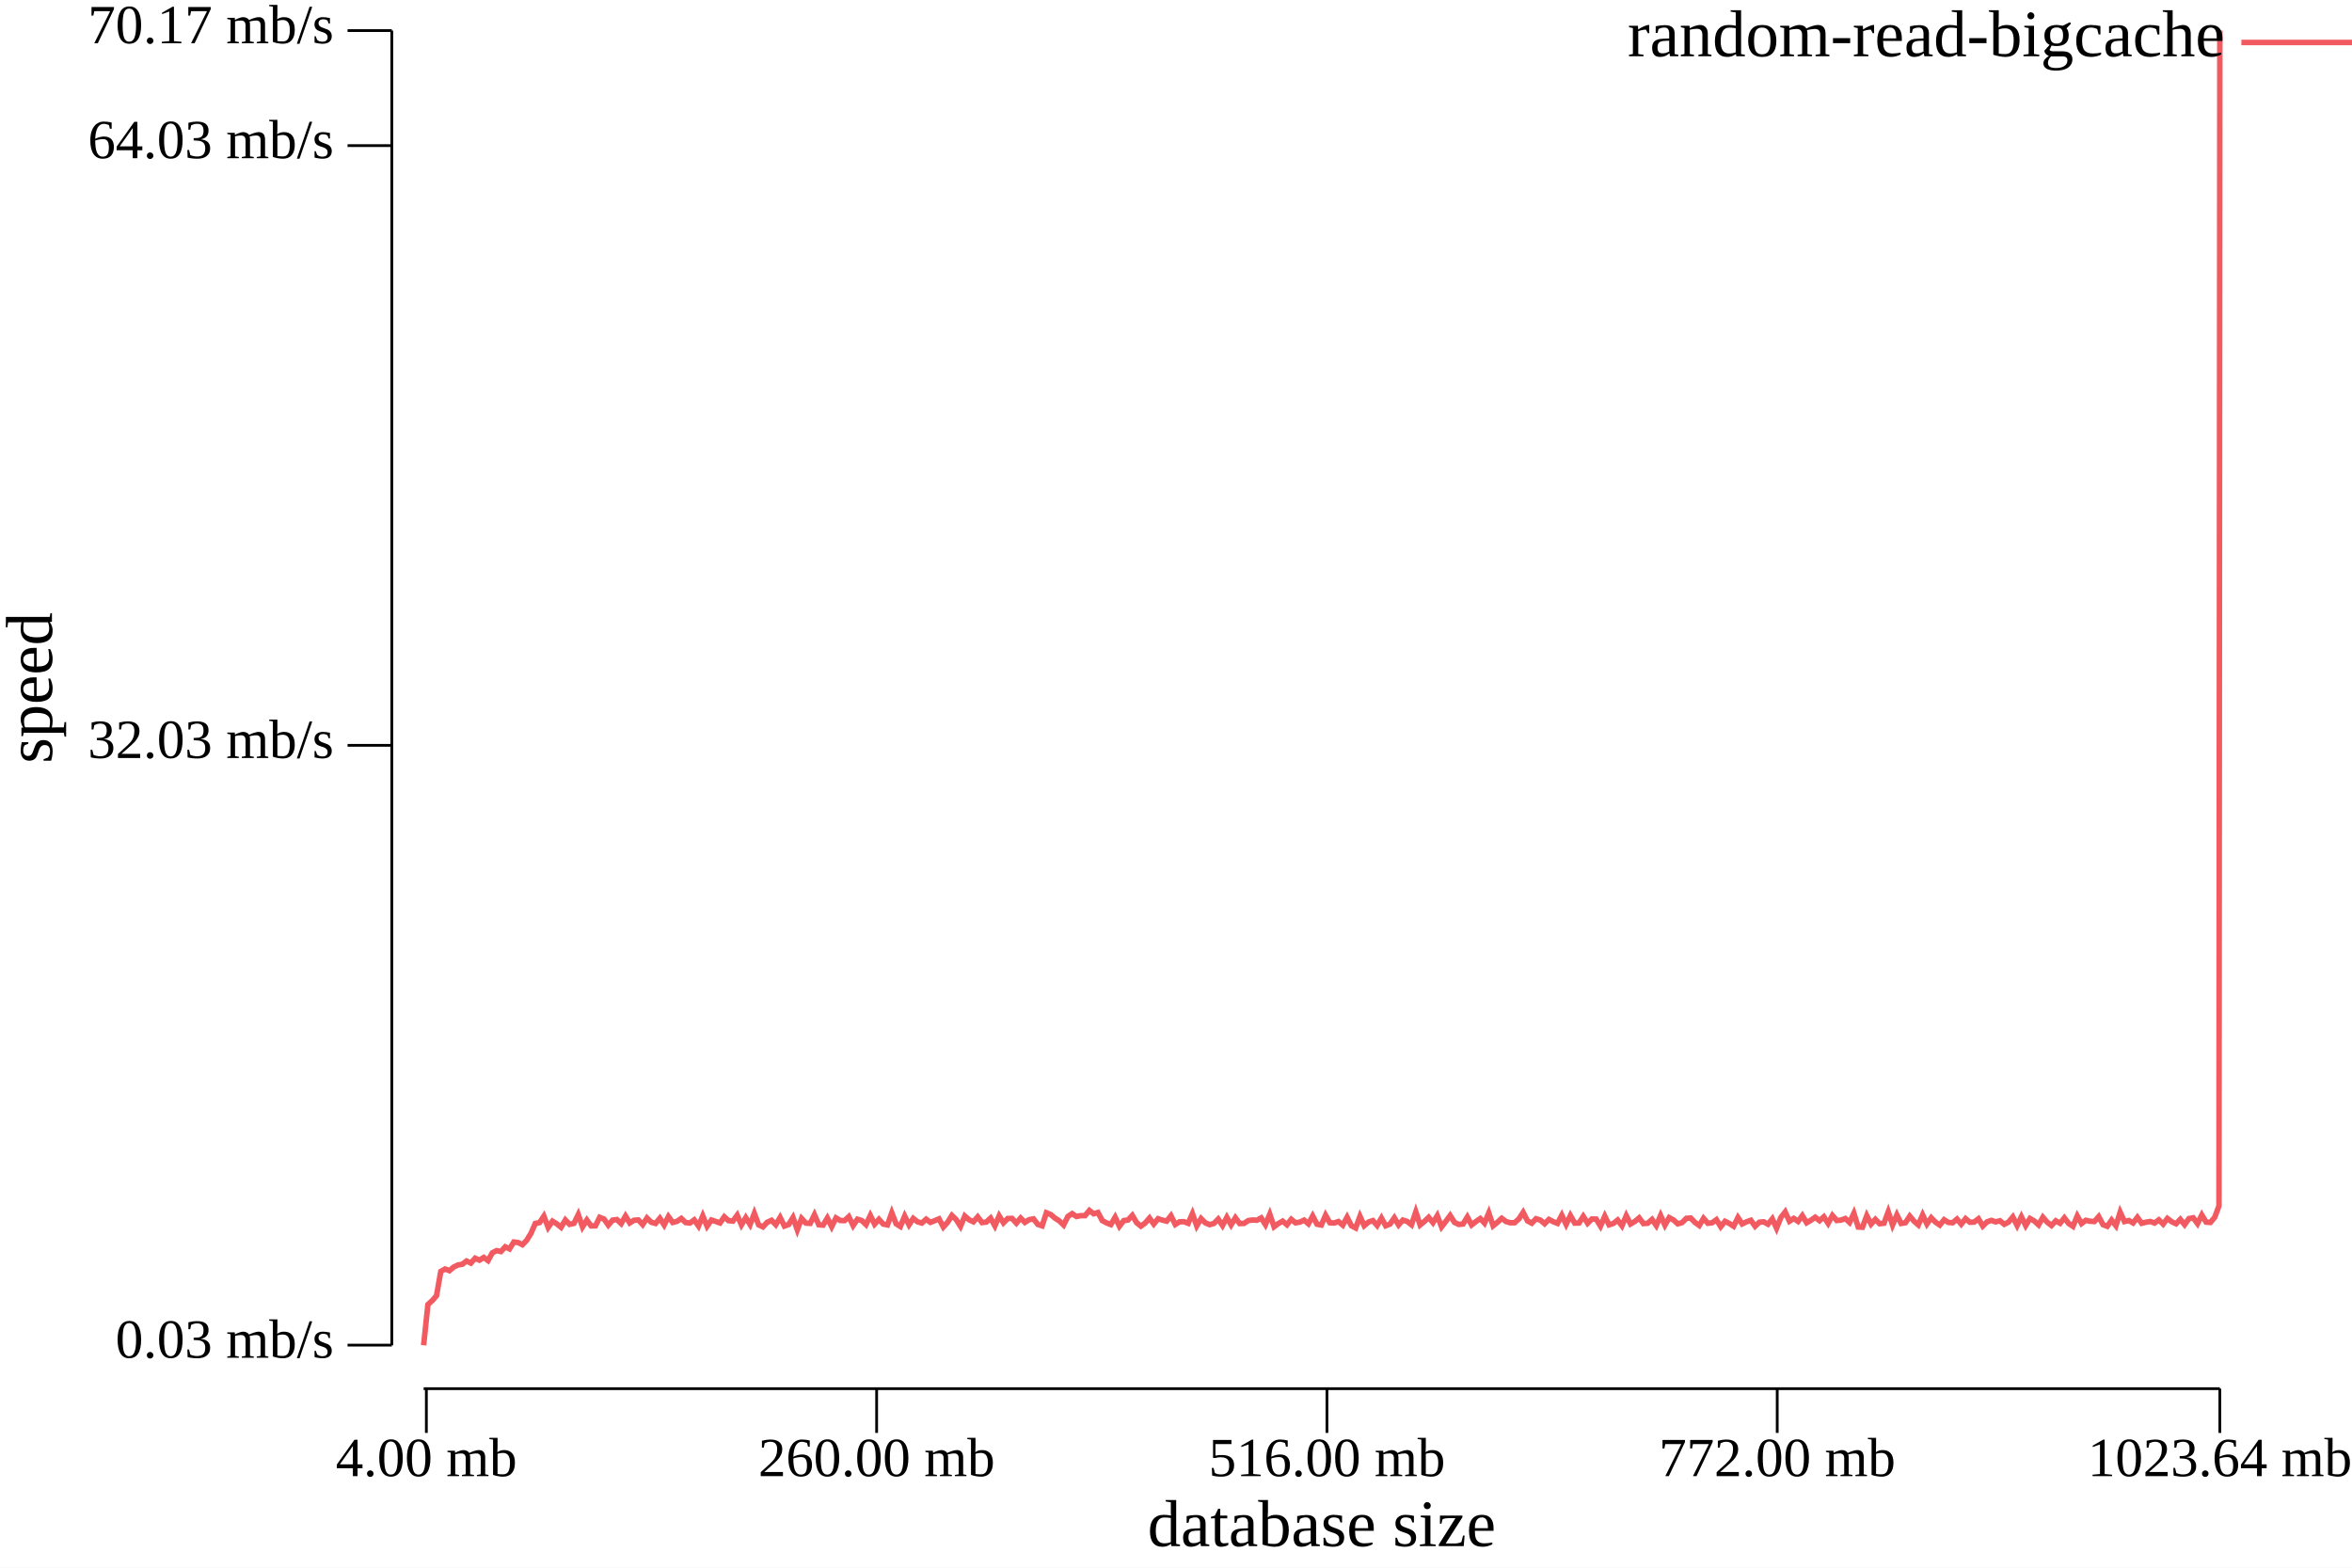
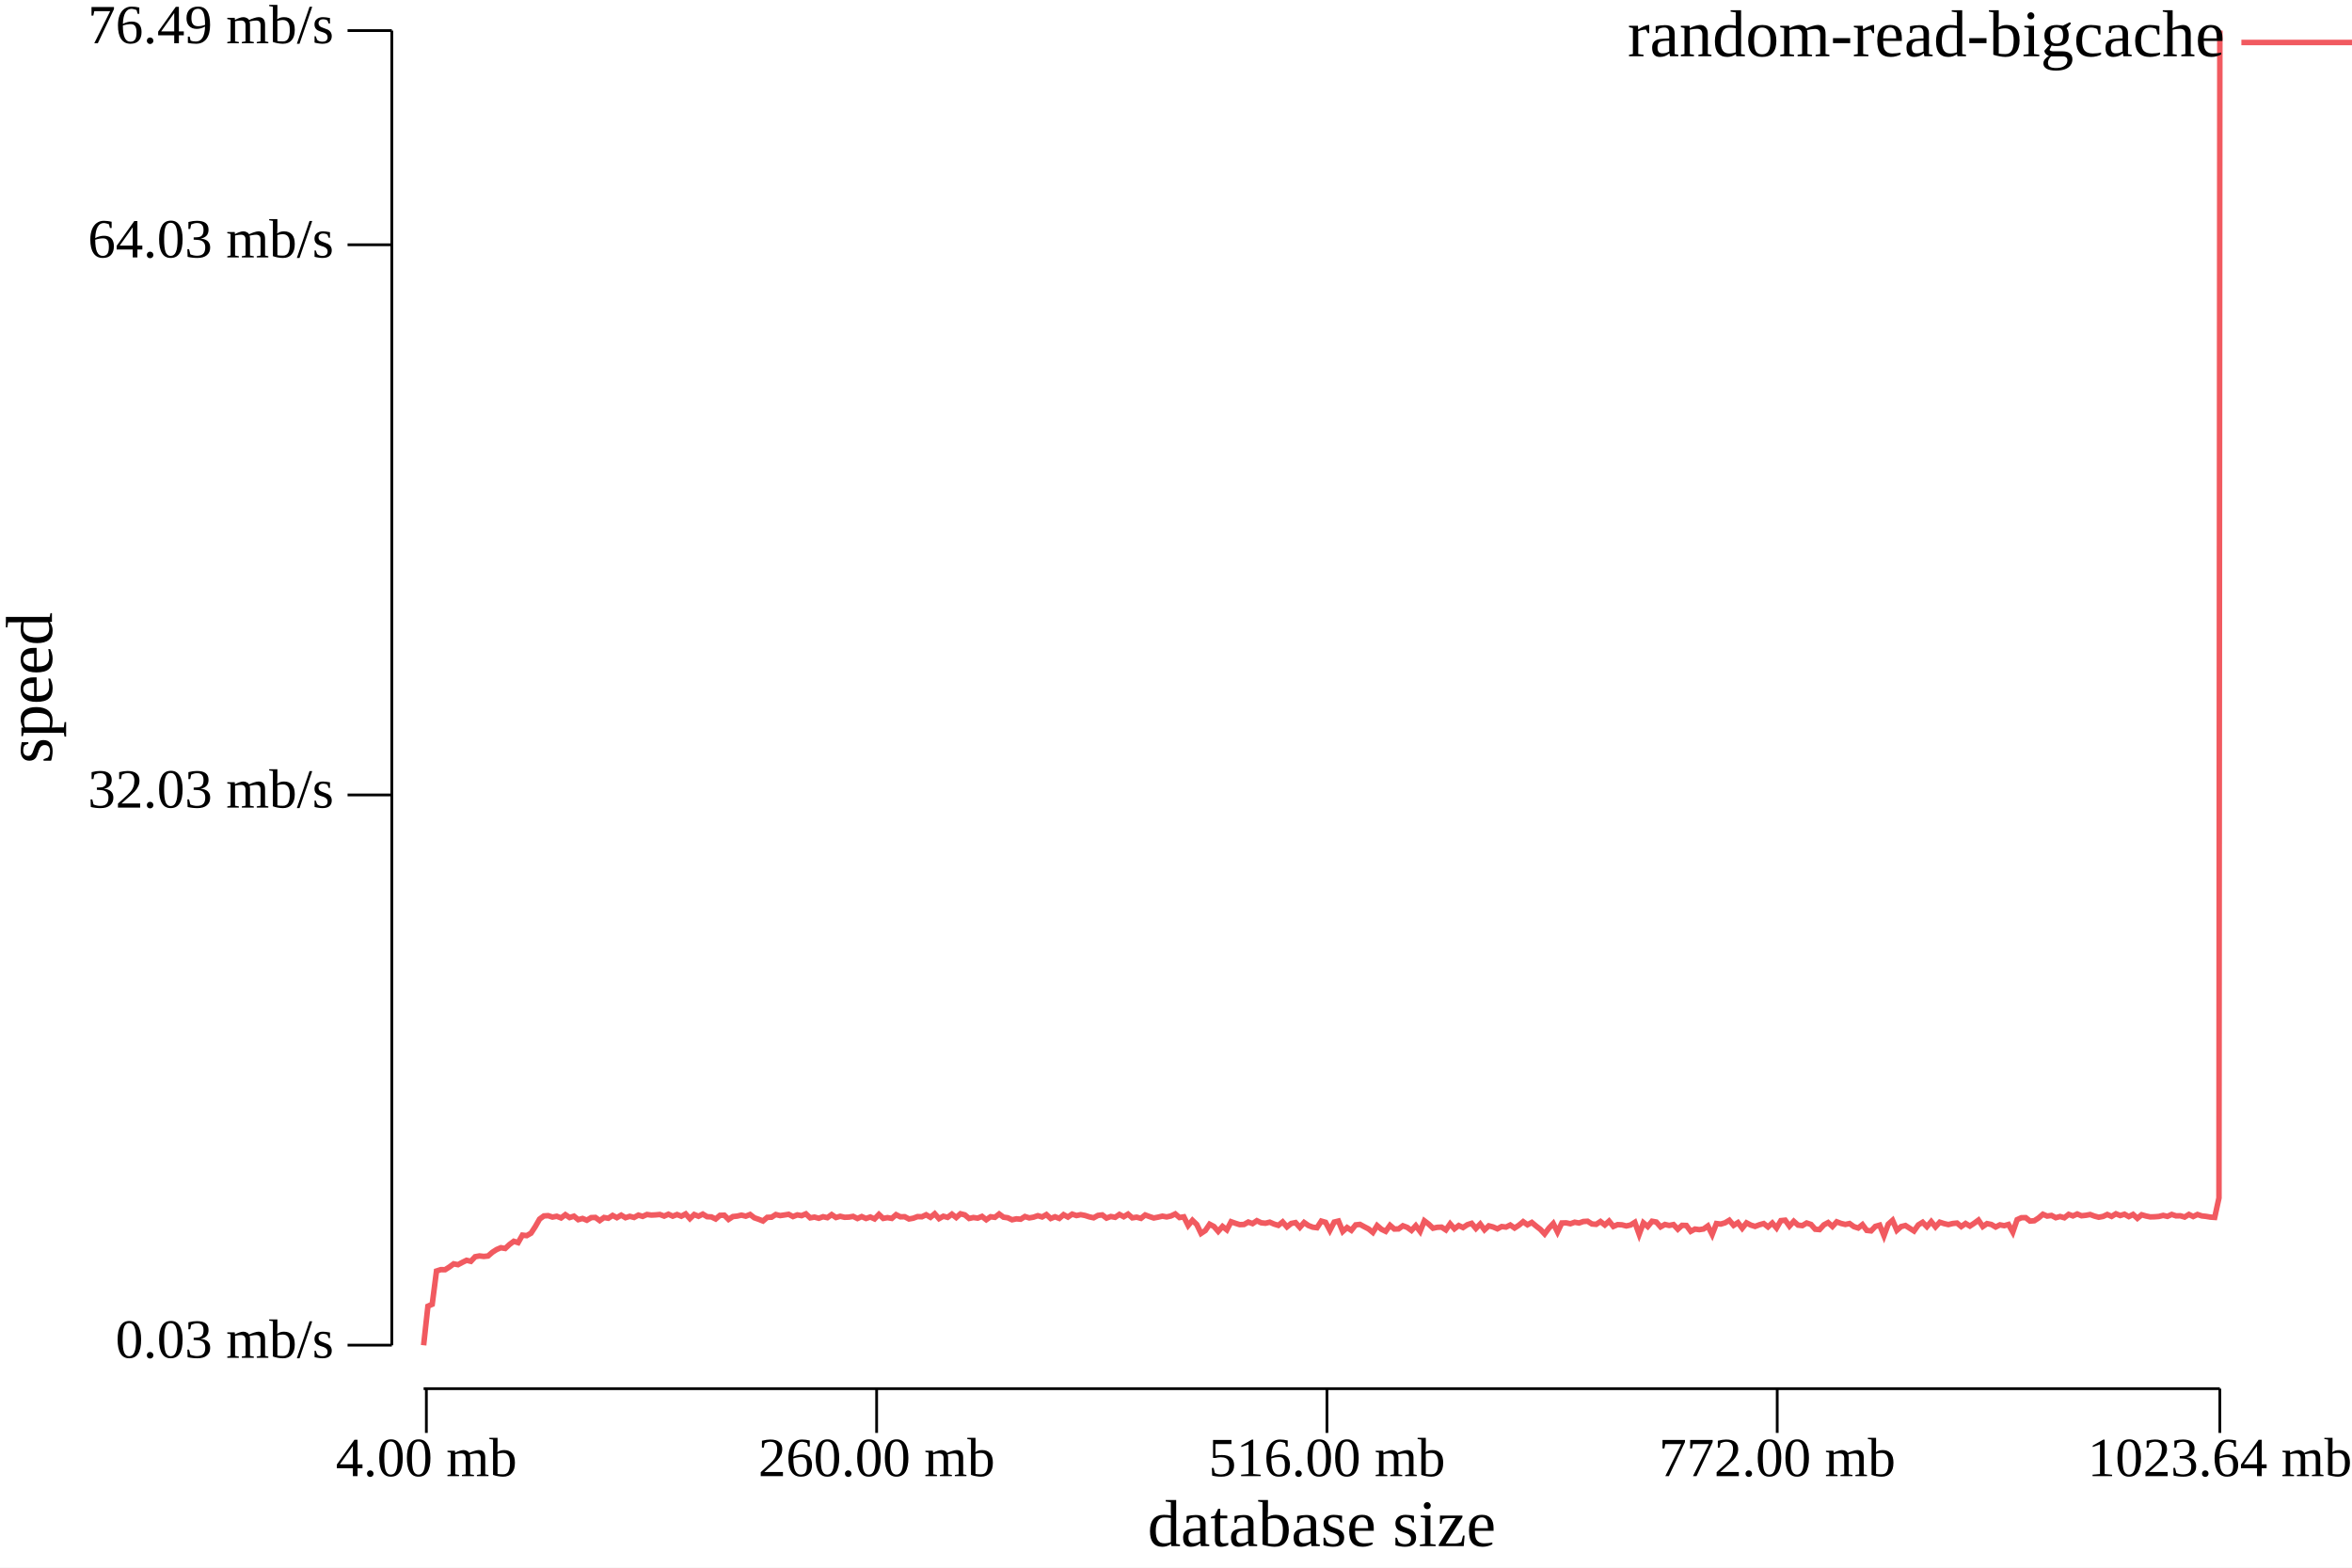
<svg xmlns="http://www.w3.org/2000/svg" width="425.2pt" height="283.46pt" viewBox="0 0 425.2 283.46">
  <g transform="scale(1, -1) translate(0, -283.46)">
    <path d="M0,0L425.2,0L425.2,283.46L0,283.46Z" style="fill:#FFFFFF" />
    <text x="207.46" y="-3.902" transform="scale(1, -1)" style="font-family:Liberation Serif;font-variant:normal;font-weight:normal;font-style:normal;font-size:12px">database size</text>
    <text x="60.689" y="-16.541" transform="scale(1, -1)" style="font-family:Liberation Serif;font-variant:normal;font-weight:normal;font-style:normal;font-size:10px">4.00 mb</text>
    <text x="137.09" y="-16.541" transform="scale(1, -1)" style="font-family:Liberation Serif;font-variant:normal;font-weight:normal;font-style:normal;font-size:10px">260.00 mb</text>
    <text x="218.5" y="-16.541" transform="scale(1, -1)" style="font-family:Liberation Serif;font-variant:normal;font-weight:normal;font-style:normal;font-size:10px">516.00 mb</text>
    <text x="299.9" y="-16.541" transform="scale(1, -1)" style="font-family:Liberation Serif;font-variant:normal;font-weight:normal;font-style:normal;font-size:10px">772.00 mb</text>
    <text x="377.42" y="-16.541" transform="scale(1, -1)" style="font-family:Liberation Serif;font-variant:normal;font-weight:normal;font-style:normal;font-size:10px">1023.64 mb</text>
    <path d="M77.078,24.363L77.078,32.363" style="fill:none;stroke:#000000;stroke-width:0.5" />
    <path d="M158.48,24.363L158.48,32.363" style="fill:none;stroke:#000000;stroke-width:0.5" />
    <path d="M239.89,24.363L239.89,32.363" style="fill:none;stroke:#000000;stroke-width:0.5" />
    <path d="M321.29,24.363L321.29,32.363" style="fill:none;stroke:#000000;stroke-width:0.5" />
    <path d="M401.31,24.363L401.31,32.363" style="fill:none;stroke:#000000;stroke-width:0.5" />
    <path d="M76.583,32.363L401.31,32.363" style="fill:none;stroke:#000000;stroke-width:0.5" />
    <g transform="rotate(90)">
      <text x="145.41" y="9.387" transform="scale(1, -1)" style="font-family:Liberation Serif;font-variant:normal;font-weight:normal;font-style:normal;font-size:12px">speed</text>
    </g>
-     <text x="20.885" y="-37.951" transform="scale(1, -1)" style="font-family:Liberation Serif;font-variant:normal;font-weight:normal;font-style:normal;font-size:10px">0.03 mb/s</text>
-     <text x="15.885" y="-146.4" transform="scale(1, -1)" style="font-family:Liberation Serif;font-variant:normal;font-weight:normal;font-style:normal;font-size:10px">32.03 mb/s</text>
-     <text x="15.885" y="-254.85" transform="scale(1, -1)" style="font-family:Liberation Serif;font-variant:normal;font-weight:normal;font-style:normal;font-size:10px">64.03 mb/s</text>
-     <text x="15.885" y="-275.64" transform="scale(1, -1)" style="font-family:Liberation Serif;font-variant:normal;font-weight:normal;font-style:normal;font-size:10px">70.17 mb/s</text>
-     <path d="M62.833,40.236L70.833,40.236" style="fill:none;stroke:#000000;stroke-width:0.5" />
-     <path d="M62.833,148.69L70.833,148.69" style="fill:none;stroke:#000000;stroke-width:0.5" />
-     <path d="M62.833,257.13L70.833,257.13" style="fill:none;stroke:#000000;stroke-width:0.5" />
+     <text x="20.885" y="-37.947" transform="scale(1, -1)" style="font-family:Liberation Serif;font-variant:normal;font-weight:normal;font-style:normal;font-size:10px">0.03 mb/s</text>
+     <text x="15.885" y="-137.43" transform="scale(1, -1)" style="font-family:Liberation Serif;font-variant:normal;font-weight:normal;font-style:normal;font-size:10px">32.03 mb/s</text>
+     <text x="15.885" y="-236.91" transform="scale(1, -1)" style="font-family:Liberation Serif;font-variant:normal;font-weight:normal;font-style:normal;font-size:10px">64.03 mb/s</text>
+     <text x="15.885" y="-275.64" transform="scale(1, -1)" style="font-family:Liberation Serif;font-variant:normal;font-weight:normal;font-style:normal;font-size:10px">76.49 mb/s</text>
+     <path d="M62.833,40.232L70.833,40.232" style="fill:none;stroke:#000000;stroke-width:0.5" />
+     <path d="M62.833,139.72L70.833,139.72" style="fill:none;stroke:#000000;stroke-width:0.5" />
+     <path d="M62.833,239.2L70.833,239.2" style="fill:none;stroke:#000000;stroke-width:0.5" />
    <path d="M62.833,277.93L70.833,277.93" style="fill:none;stroke:#000000;stroke-width:0.5" />
    <path d="M70.833,40.209L70.833,277.93" style="fill:none;stroke:#000000;stroke-width:0.5" />
-     <path d="M76.583,40.209L77.359,47.577L78.136,48.285L78.912,49.165L79.689,53.565L80.465,54L81.242,53.699L82.018,54.353L82.795,54.732L83.571,54.857L84.348,55.449L85.124,55.068L85.901,55.95L86.677,55.599L87.454,56.09L88.23,55.525L89.007,56.928L89.783,57.326L90.56,57.158L91.336,58.006L92.113,57.641L92.889,58.88L93.666,58.784L94.442,58.394L95.219,59.191L95.995,60.455L96.772,62.235L97.548,62.393L98.324,63.554L99.101,61.523L99.877,62.644L100.65,62.174L101.43,61.538L102.21,62.867L102.98,62.077L103.76,62.251L104.54,63.841L105.31,61.613L106.09,62.851L106.87,61.793L107.64,61.804L108.42,63.341L109.2,63.027L109.97,61.938L110.75,62.838L111.52,62.942L112.3,62.211L113.08,63.577L113.85,62.328L114.63,62.825L115.41,62.867L116.18,62.028L116.96,63.222L117.74,62.452L118.51,62.237L119.29,63.174L120.07,61.962L120.84,63.476L121.62,62.418L122.4,62.622L123.17,63.139L123.95,62.398L124.72,62.313L125.5,62.879L126.28,61.769L127.05,63.613L127.83,61.734L128.61,62.862L129.38,62.604L130.16,62.326L130.94,63.434L131.71,62.74L132.49,62.665L133.27,63.731L134.04,61.97L134.82,63.284L135.6,62.037L136.37,64.058L137.15,61.982L137.93,61.621L138.7,62.453L139.48,62.803L140.25,62.01L141.03,63.324L141.81,61.768L142.58,62.045L143.36,63.303L144.14,61.089L144.91,63.14L145.69,62.3L146.47,62.252L147.24,63.807L148.02,62.003L148.8,61.932L149.57,63.213L150.35,61.656L151.13,63.237L151.9,62.776L152.68,62.749L153.45,63.461L154.23,61.852L155.01,62.999L155.78,62.77L156.56,62.028L157.34,63.681L158.11,62.11L158.89,62.987L159.67,62.129L160.44,61.974L161.22,64.162L162,62.172L162.77,61.691L163.55,63.566L164.33,61.988L165.1,63.144L165.88,62.534L166.65,62.313L167.43,63.003L168.21,62.436L168.98,62.739L169.76,63.065L170.54,61.59L171.31,62.439L172.09,63.684L172.87,62.925L173.64,61.722L174.42,63.577L175.2,62.897L175.97,62.532L176.75,63.426L177.53,62.398L178.3,62.484L179.08,63.201L179.86,61.799L180.63,63.606L181.41,62.347L182.18,63.129L182.96,63.151L183.74,62.296L184.51,63.213L185.29,62.425L186.07,62.929L186.84,63.062L187.62,62.061L188.4,61.807L189.17,64.17L189.95,63.849L190.73,63.195L191.5,62.704L192.28,61.952L193.06,63.511L193.83,64.013L194.61,63.495L195.38,63.65L196.16,63.646L196.94,64.588L197.71,63.99L198.49,64.215L199.27,62.754L200.04,62.339L200.82,62.037L201.6,63.358L202.37,61.735L203.15,62.753L203.93,62.858L204.7,63.693L205.48,62.376L206.26,61.749L207.03,62.316L207.81,63.216L208.58,62.136L209.36,63.092L210.14,62.844L210.91,62.649L211.69,63.63L212.47,62.055L213.24,62.533L214.02,62.564L214.8,62.264L215.57,64.004L216.35,61.794L217.13,63.121L217.9,62.348L218.68,62.021L219.46,62.24L220.23,63.029L221.01,61.862L221.79,63.338L222.56,61.982L223.34,63.261L224.11,62.218L224.89,62.243L225.67,62.758L226.44,62.862L227.22,62.819L228,63.234L228.77,62.025L229.55,63.898L230.33,61.643L231.1,62.218L231.88,62.653L232.66,61.999L233.43,62.985L234.21,62.351L234.99,62.48L235.76,62.836L236.54,62.179L237.31,63.588L238.09,62.102L238.87,61.953L239.64,63.718L240.42,62.36L241.2,62.323L241.97,62.585L242.75,61.933L243.53,63.359L244.3,61.833L245.08,61.42L245.86,63.52L246.63,61.834L247.41,62.494L248.19,62.753L248.96,61.874L249.74,63.203L250.51,61.816L251.29,62.126L252.07,63.256L252.84,61.971L253.62,62.848L254.4,62.599L255.17,61.995L255.95,64.328L256.73,61.961L257.5,62.59L258.28,63.339L259.06,62.375L259.83,63.636L260.61,61.619L261.39,62.628L262.16,63.673L262.94,62.434L263.72,62.06L264.49,62.14L265.27,63.405L266.04,61.969L266.82,62.578L267.6,63.123L268.37,62.298L269.15,64.135L269.93,61.811L270.7,62.444L271.48,63.163L272.26,62.587L273.03,62.361L273.81,62.367L274.59,63.059L275.36,64.236L276.14,62.7L276.92,62.287L277.69,63.088L278.47,62.844L279.24,62.187L280.02,62.964L280.8,62.557L281.57,62.249L282.35,63.72L283.13,62.07L283.9,63.669L284.68,62.302L285.46,62.318L286.23,63.519L287.01,62.271L287.79,63.043L288.56,63.024L289.34,61.76L290.12,63.556L290.89,61.985L291.67,62.241L292.44,62.849L293.22,61.817L294,63.636L294.77,62.142L295.55,62.601L296.33,63.247L297.1,62.216L297.88,62.276L298.66,62.964L299.43,61.86L300.21,63.675L300.99,61.933L301.76,63.292L302.54,62.869L303.32,62.167L304.09,62.391L304.87,63.168L305.65,63.212L306.42,62.427L307.2,61.87L307.97,63.162L308.75,62.27L309.53,62.368L310.3,62.921L311.08,61.649L311.86,62.623L312.63,62.239L313.41,61.731L314.19,63.304L314.96,62.151L315.74,62.533L316.52,62.812L317.29,61.732L318.07,62.464L318.85,62.537L319.62,62.103L320.4,63.063L321.17,61.373L321.95,63.319L322.73,64.315L323.5,62.637L324.28,63.151L325.06,62.604L325.83,63.652L326.61,62.36L327.39,62.819L328.16,63.362L328.94,62.741L329.72,63.44L330.49,62.25L331.27,63.679L332.05,62.772L332.82,62.843L333.6,63.127L334.37,62.414L335.15,64.073L335.93,61.591L336.7,61.547L337.48,63.642L338.26,62.121L339.03,62.978L339.81,62.189L340.59,62.277L341.36,64.342L342.14,61.95L342.92,63.784L343.69,62.237L344.47,62.365L345.25,63.557L346.02,62.647L346.8,61.975L347.58,63.779L348.35,62.138L349.13,63.259L349.9,62.475L350.68,61.948L351.46,62.906L352.23,62.425L353.01,62.364L353.79,63.029L354.56,62.114L355.34,63.106L356.12,62.451L356.89,62.49L357.67,63.08L358.45,61.768L359.22,62.524L360,62.793L360.78,62.52L361.55,62.725L362.33,62.088L363.1,62.476L363.88,63.412L364.66,61.864L365.43,63.451L366.21,61.852L366.99,63.13L367.76,62.685L368.54,61.978L369.32,63.355L370.09,62.471L370.87,61.87L371.65,62.713L372.42,62.271L373.2,63.24L373.98,62.235L374.75,61.716L375.53,63.587L376.3,62.222L377.08,62.806L377.86,62.638L378.63,62.584L379.41,63.47L380.19,62.014L380.96,61.721L381.74,62.841L382.52,61.824L383.29,64.268L384.07,62.58L384.85,62.769L385.62,62.328L386.4,63.339L387.18,62.27L387.95,62.466L388.73,62.596L389.51,62.317L390.28,62.886L391.06,62.122L391.83,63.138L392.61,62.546L393.39,62.184L394.16,62.983L394.94,62.021L395.72,63.114L396.49,63.263L397.27,62.207L398.05,63.766L398.82,62.483L399.6,62.42L400.38,63.349L401.15,65.409L401.31,277.93" style="fill:none;stroke:#F15A60" />
+     <path d="M76.583,40.209L77.359,47.274L78.136,47.625L78.912,53.639L79.689,53.885L80.465,53.873L81.242,54.365L82.018,54.934L82.795,54.781L83.571,55.195L84.348,55.575L85.124,55.391L85.901,56.222L86.677,56.364L87.454,56.274L88.23,56.352L89.007,57.028L89.783,57.523L90.56,57.849L91.336,57.716L92.113,58.438L92.889,59.012L93.666,58.77L94.442,60.126L95.219,60.033L95.995,60.476L96.772,61.671L97.548,63.029L98.324,63.597L99.101,63.647L99.877,63.386L100.65,63.538L101.43,63.234L102.21,63.82L102.98,63.303L103.76,63.554L104.54,62.922L105.31,63.139L106.09,62.822L106.87,63.292L107.64,63.324L108.42,62.756L109.2,63.314L109.97,63.176L110.75,63.686L111.52,63.285L112.3,63.739L113.08,63.278L113.85,63.529L114.63,63.323L115.41,63.749L116.18,63.516L116.96,63.86L117.74,63.748L118.51,63.786L119.29,63.86L120.07,63.567L120.84,63.908L121.62,63.555L122.4,63.85L123.17,63.545L123.95,63.962L124.72,63.111L125.5,63.85L126.28,63.535L127.05,63.927L127.83,63.458L128.61,63.42L129.38,63.045L130.16,63.705L130.94,63.729L131.71,62.971L132.49,63.484L133.27,63.563L134.04,63.746L134.82,63.55L135.6,63.857L136.37,63.263L137.15,62.994L137.93,62.683L138.7,63.34L139.48,63.368L140.25,63.852L141.03,63.658L141.81,63.769L142.58,63.89L143.36,63.483L144.14,63.79L144.91,63.647L145.69,63.972L146.47,63.249L147.24,63.389L148.02,63.176L148.8,63.454L149.57,63.282L150.35,63.835L151.13,63.311L151.9,63.535L152.68,63.352L153.45,63.38L154.23,63.517L155.01,63.13L155.78,63.478L156.56,63.138L157.34,63.405L158.11,63.059L158.89,63.871L159.67,63.148L160.44,63.29L161.22,63.152L162,63.82L162.77,63.435L163.55,63.456L164.33,63.045L165.1,63.185L165.88,63.478L166.65,63.443L167.43,63.805L168.21,63.348L168.98,63.991L169.76,63.109L170.54,63.54L171.31,63.34L172.09,63.918L172.87,63.306L173.64,63.99L174.42,63.789L175.2,63.139L175.97,63.311L176.75,63.199L177.53,63.51L178.3,62.91L179.08,63.451L179.86,63.342L180.63,63.947L181.41,63.372L182.18,63.267L182.96,62.902L183.74,63.073L184.51,63.003L185.29,63.49L186.07,63.24L186.84,63.374L187.62,63.642L188.4,63.409L189.17,63.839L189.95,63.133L190.73,63.445L191.5,63.151L192.28,63.821L193.06,63.394L193.83,63.922L194.61,63.665L195.38,63.828L196.16,63.679L196.94,63.426L197.71,63.261L198.49,63.691L199.27,63.784L200.04,63.205L200.82,63.496L201.6,63.345L202.37,63.869L203.15,63.455L203.93,63.922L204.7,63.252L205.48,63.375L206.26,63.161L207.03,63.772L207.81,63.481L208.58,63.226L209.36,63.374L210.14,63.559L210.91,63.416L211.69,63.589L212.47,63.961L213.24,63.305L214.02,63.432L214.8,61.873L215.57,62.803L216.35,62.056L217.13,60.438L217.9,60.951L218.68,62.098L219.46,61.685L220.23,60.805L221.01,61.694L221.79,61.077L222.56,62.545L223.34,62.271L224.11,62.026L224.89,62.051L225.67,62.491L226.44,62.207L227.22,62.733L228,62.358L228.77,62.278L229.55,62.471L230.33,62.127L231.1,61.891L231.88,62.515L232.66,61.617L233.43,62.236L234.21,62.391L234.99,61.524L235.76,62.408L236.54,61.866L237.31,61.565L238.09,61.463L238.87,62.661L239.64,62.443L240.42,60.985L241.2,62.485L241.97,62.674L242.75,60.791L243.53,61.498L244.3,60.994L245.08,61.979L245.86,62.068L246.63,61.65L247.41,61.25L248.19,60.612L248.96,61.853L249.74,61.184L250.51,60.812L251.29,61.902L252.07,61.229L252.84,61.249L253.62,61.818L254.4,61.527L255.17,60.974L255.95,61.838L256.73,60.798L257.5,62.71L258.28,62.119L259.06,61.376L259.83,61.54L260.61,61.574L261.39,61.067L262.16,62.171L262.94,61.271L263.72,61.863L264.49,61.494L265.27,62.011L266.04,62.256L266.82,61.329L267.6,62.133L268.37,61.086L269.15,61.807L269.93,61.603L270.7,61.266L271.48,61.677L272.26,61.578L273.03,61.957L273.81,61.413L274.59,61.916L275.36,62.557L276.14,61.999L276.92,62.419L277.69,61.776L278.47,61.172L279.24,60.342L280.02,61.396L280.8,62.226L281.57,60.688L282.35,62.323L283.13,62.348L283.9,62.184L284.68,62.46L285.46,62.316L286.23,62.588L287.01,62.639L287.79,62.144L288.56,62.079L289.34,62.585L290.12,61.967L290.89,62.661L291.67,61.694L292.44,62.026L293.22,61.986L294,61.786L294.77,61.955L295.55,62.442L296.33,60.274L297.1,62.35L297.88,61.68L298.66,62.634L299.43,62.495L300.21,61.62L300.99,62.055L301.76,61.874L302.54,62.031L303.32,61.197L304.09,61.897L304.87,61.871L305.65,60.811L306.42,61.224L307.2,61.117L307.97,61.236L308.75,61.785L309.53,60.236L310.3,62.222L311.08,62.124L311.86,62.355L312.63,62.813L313.41,61.892L314.19,62.391L314.96,61.369L315.74,62.347L316.52,61.941L317.29,61.702L318.07,62.002L318.85,62.218L319.62,61.614L320.4,62.313L321.17,61.416L321.95,62.747L322.73,62.827L323.5,61.757L324.28,62.628L325.06,61.936L325.83,61.845L326.61,62.317L327.39,62.063L328.16,61.194L328.94,61.126L329.72,61.981L330.49,62.396L331.27,61.69L332.05,62.537L332.82,62.244L333.6,62.058L334.37,62.222L335.15,61.663L335.93,61.411L336.7,62.022L337.48,60.98L338.26,60.893L339.03,61.705L339.81,61.931L340.59,60.014L341.36,62.106L342.14,62.802L342.92,60.995L343.69,61.674L344.47,61.863L345.25,61.364L346.02,60.875L346.8,61.98L347.58,62.451L348.35,61.659L349.13,62.572L349.9,61.618L350.68,62.462L351.46,62.211L352.23,62.033L353.01,62.226L353.79,62.307L354.56,61.68L355.34,62.233L356.12,61.765L356.89,62.271L357.67,62.842L358.45,61.678L359.22,62.21L360,62.053L360.78,61.591L361.55,61.987L362.33,61.834L363.1,62.054L363.88,60.669L364.66,62.921L365.43,63.272L366.21,63.288L366.99,62.669L367.76,62.726L368.54,63.23L369.32,63.898L370.09,63.568L370.87,63.687L371.65,63.277L372.42,63.495L373.2,63.269L373.98,63.879L374.75,63.6L375.53,63.947L376.3,63.626L377.08,63.71L377.86,63.855L378.63,63.57L379.41,63.363L380.19,63.504L380.96,63.858L381.74,63.511L382.52,63.985L383.29,63.668L384.07,63.907L384.85,63.477L385.62,63.867L386.4,63.164L387.18,63.807L387.95,63.584L388.73,63.422L389.51,63.443L390.28,63.5L391.06,63.696L391.83,63.516L392.61,63.869L393.39,63.608L394.16,63.627L394.94,63.395L395.72,63.869L396.49,63.487L397.27,63.86L398.05,63.599L398.82,63.518L399.6,63.383L400.38,63.33L401.15,66.847L401.31,277.93" style="fill:none;stroke:#F15A60" />
    <path d="M405.2,275.78L425.2,275.78" style="fill:none;stroke:#F15A60" />
    <text x="294.26" y="-273.29" transform="scale(1, -1)" style="font-family:Liberation Serif;font-variant:normal;font-weight:normal;font-style:normal;font-size:12px">random-read-bigcache</text>
  </g>
</svg>
